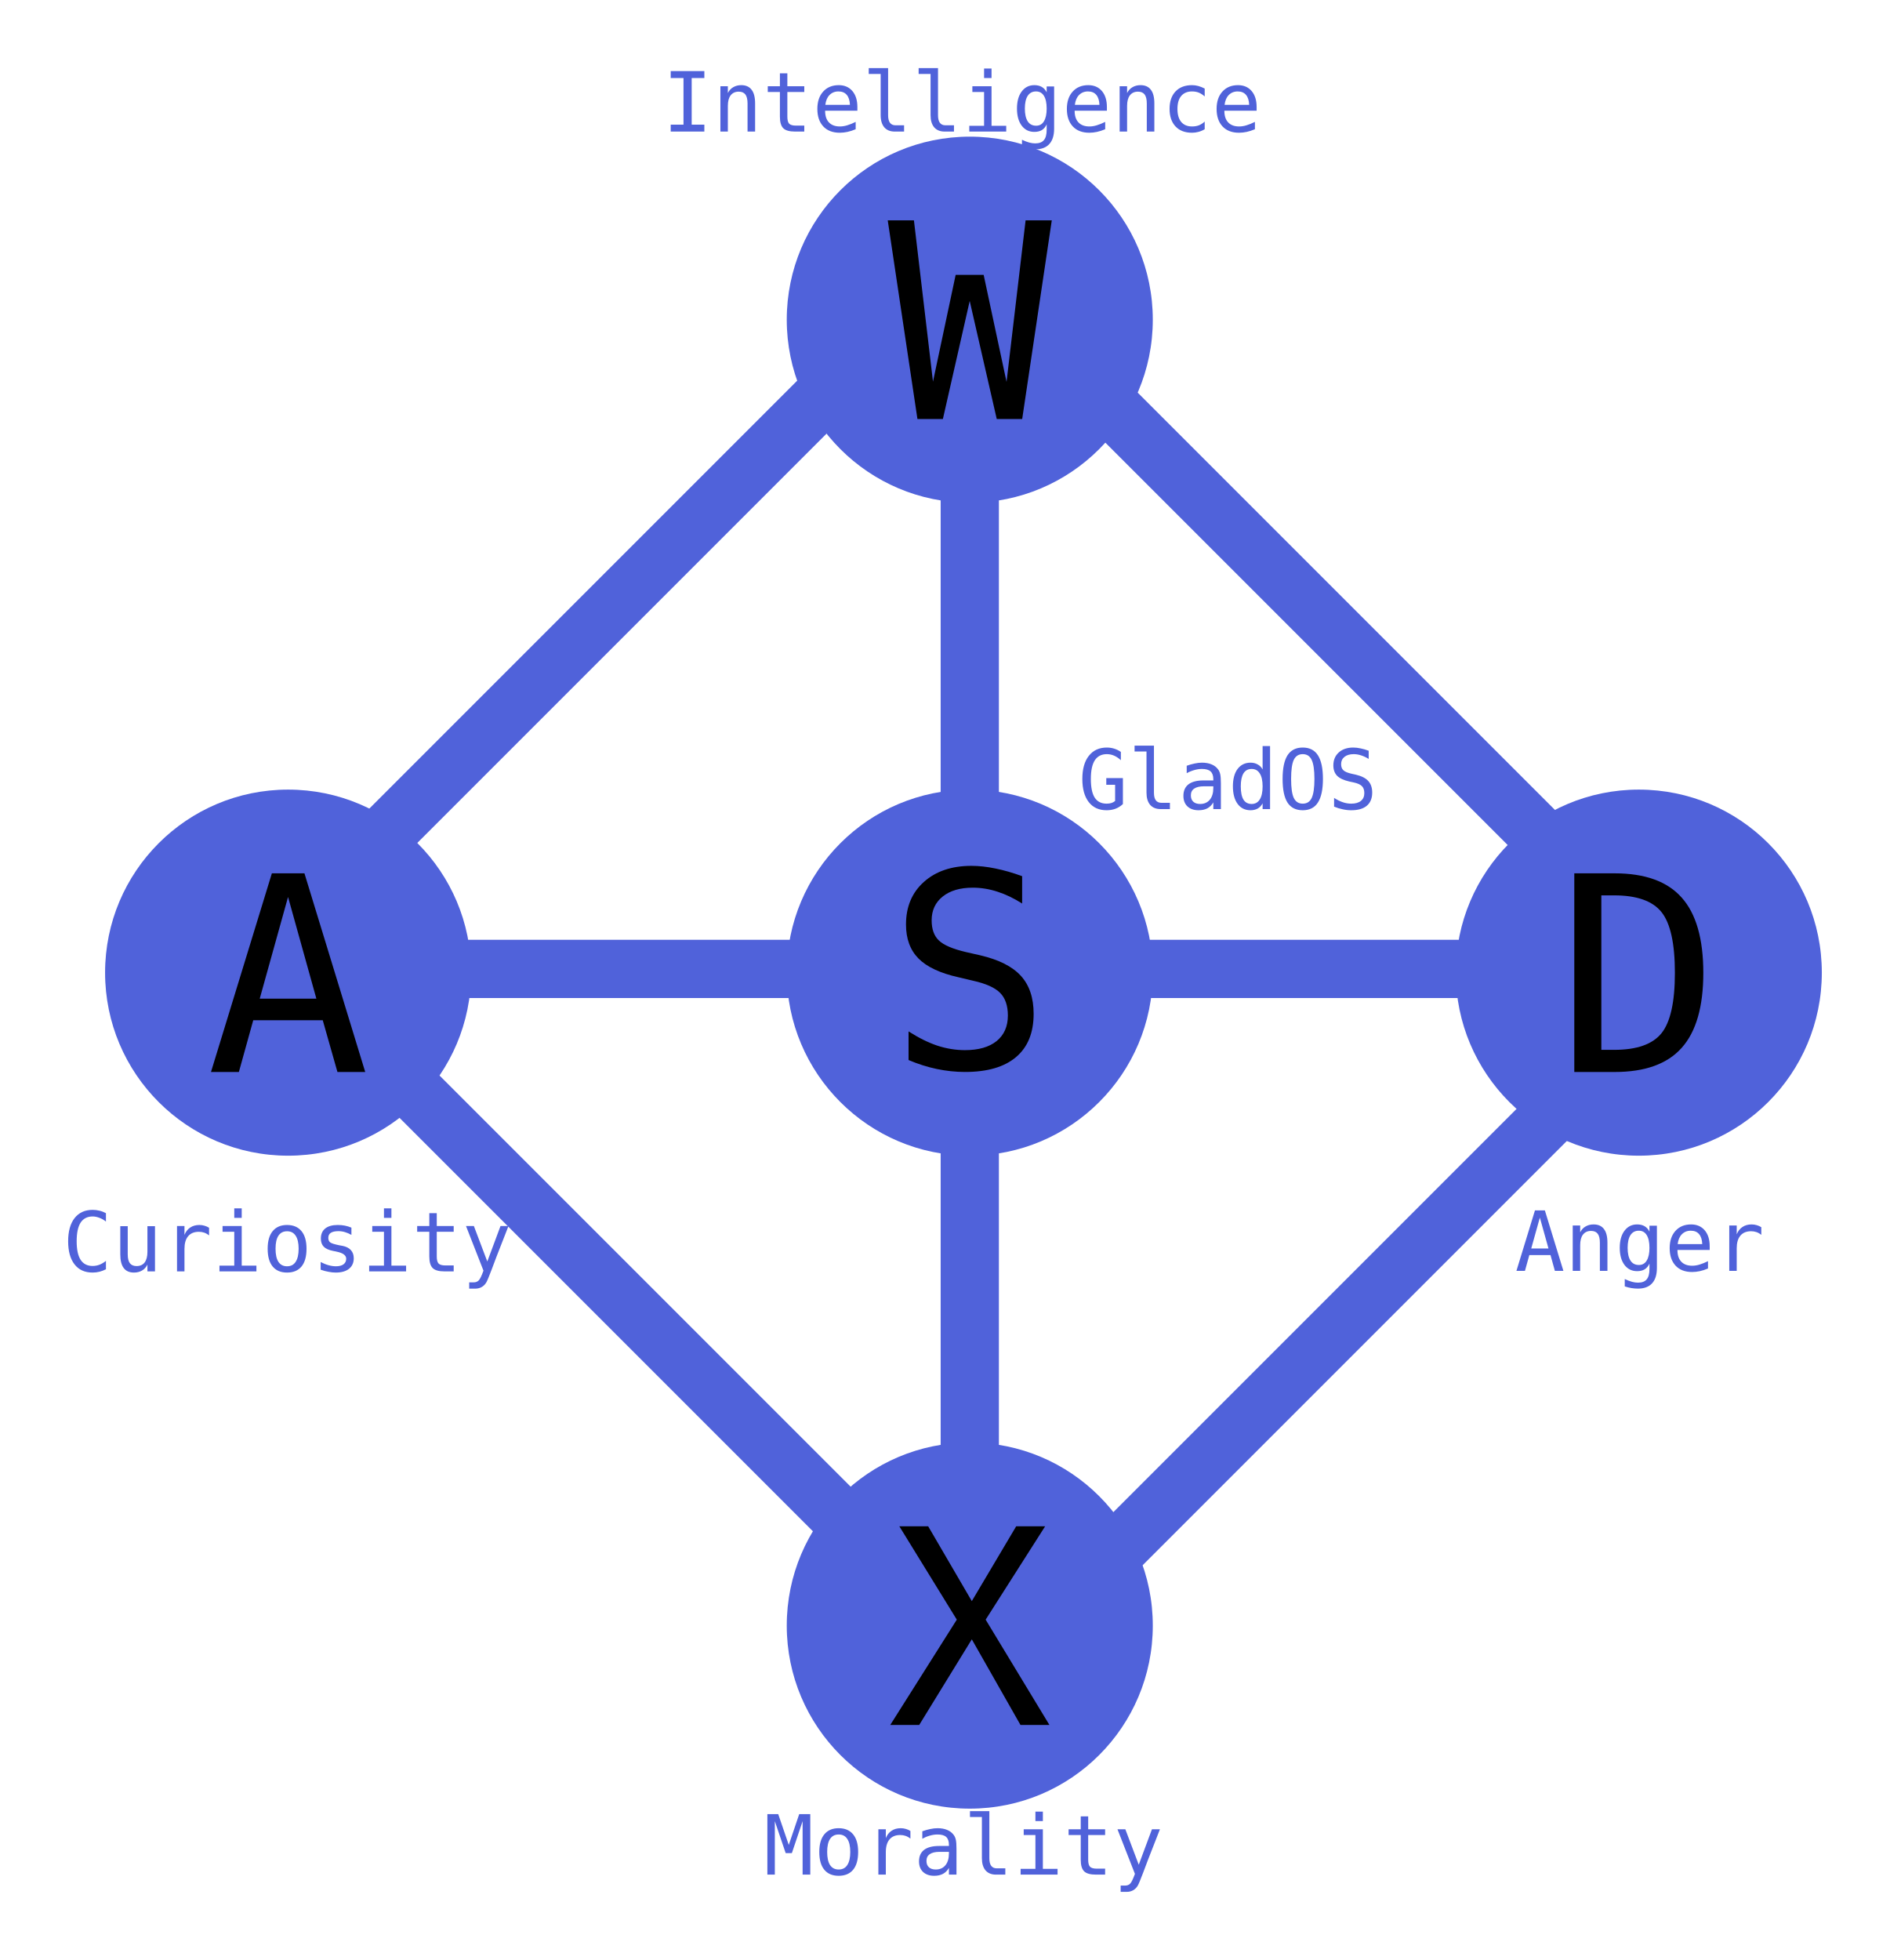
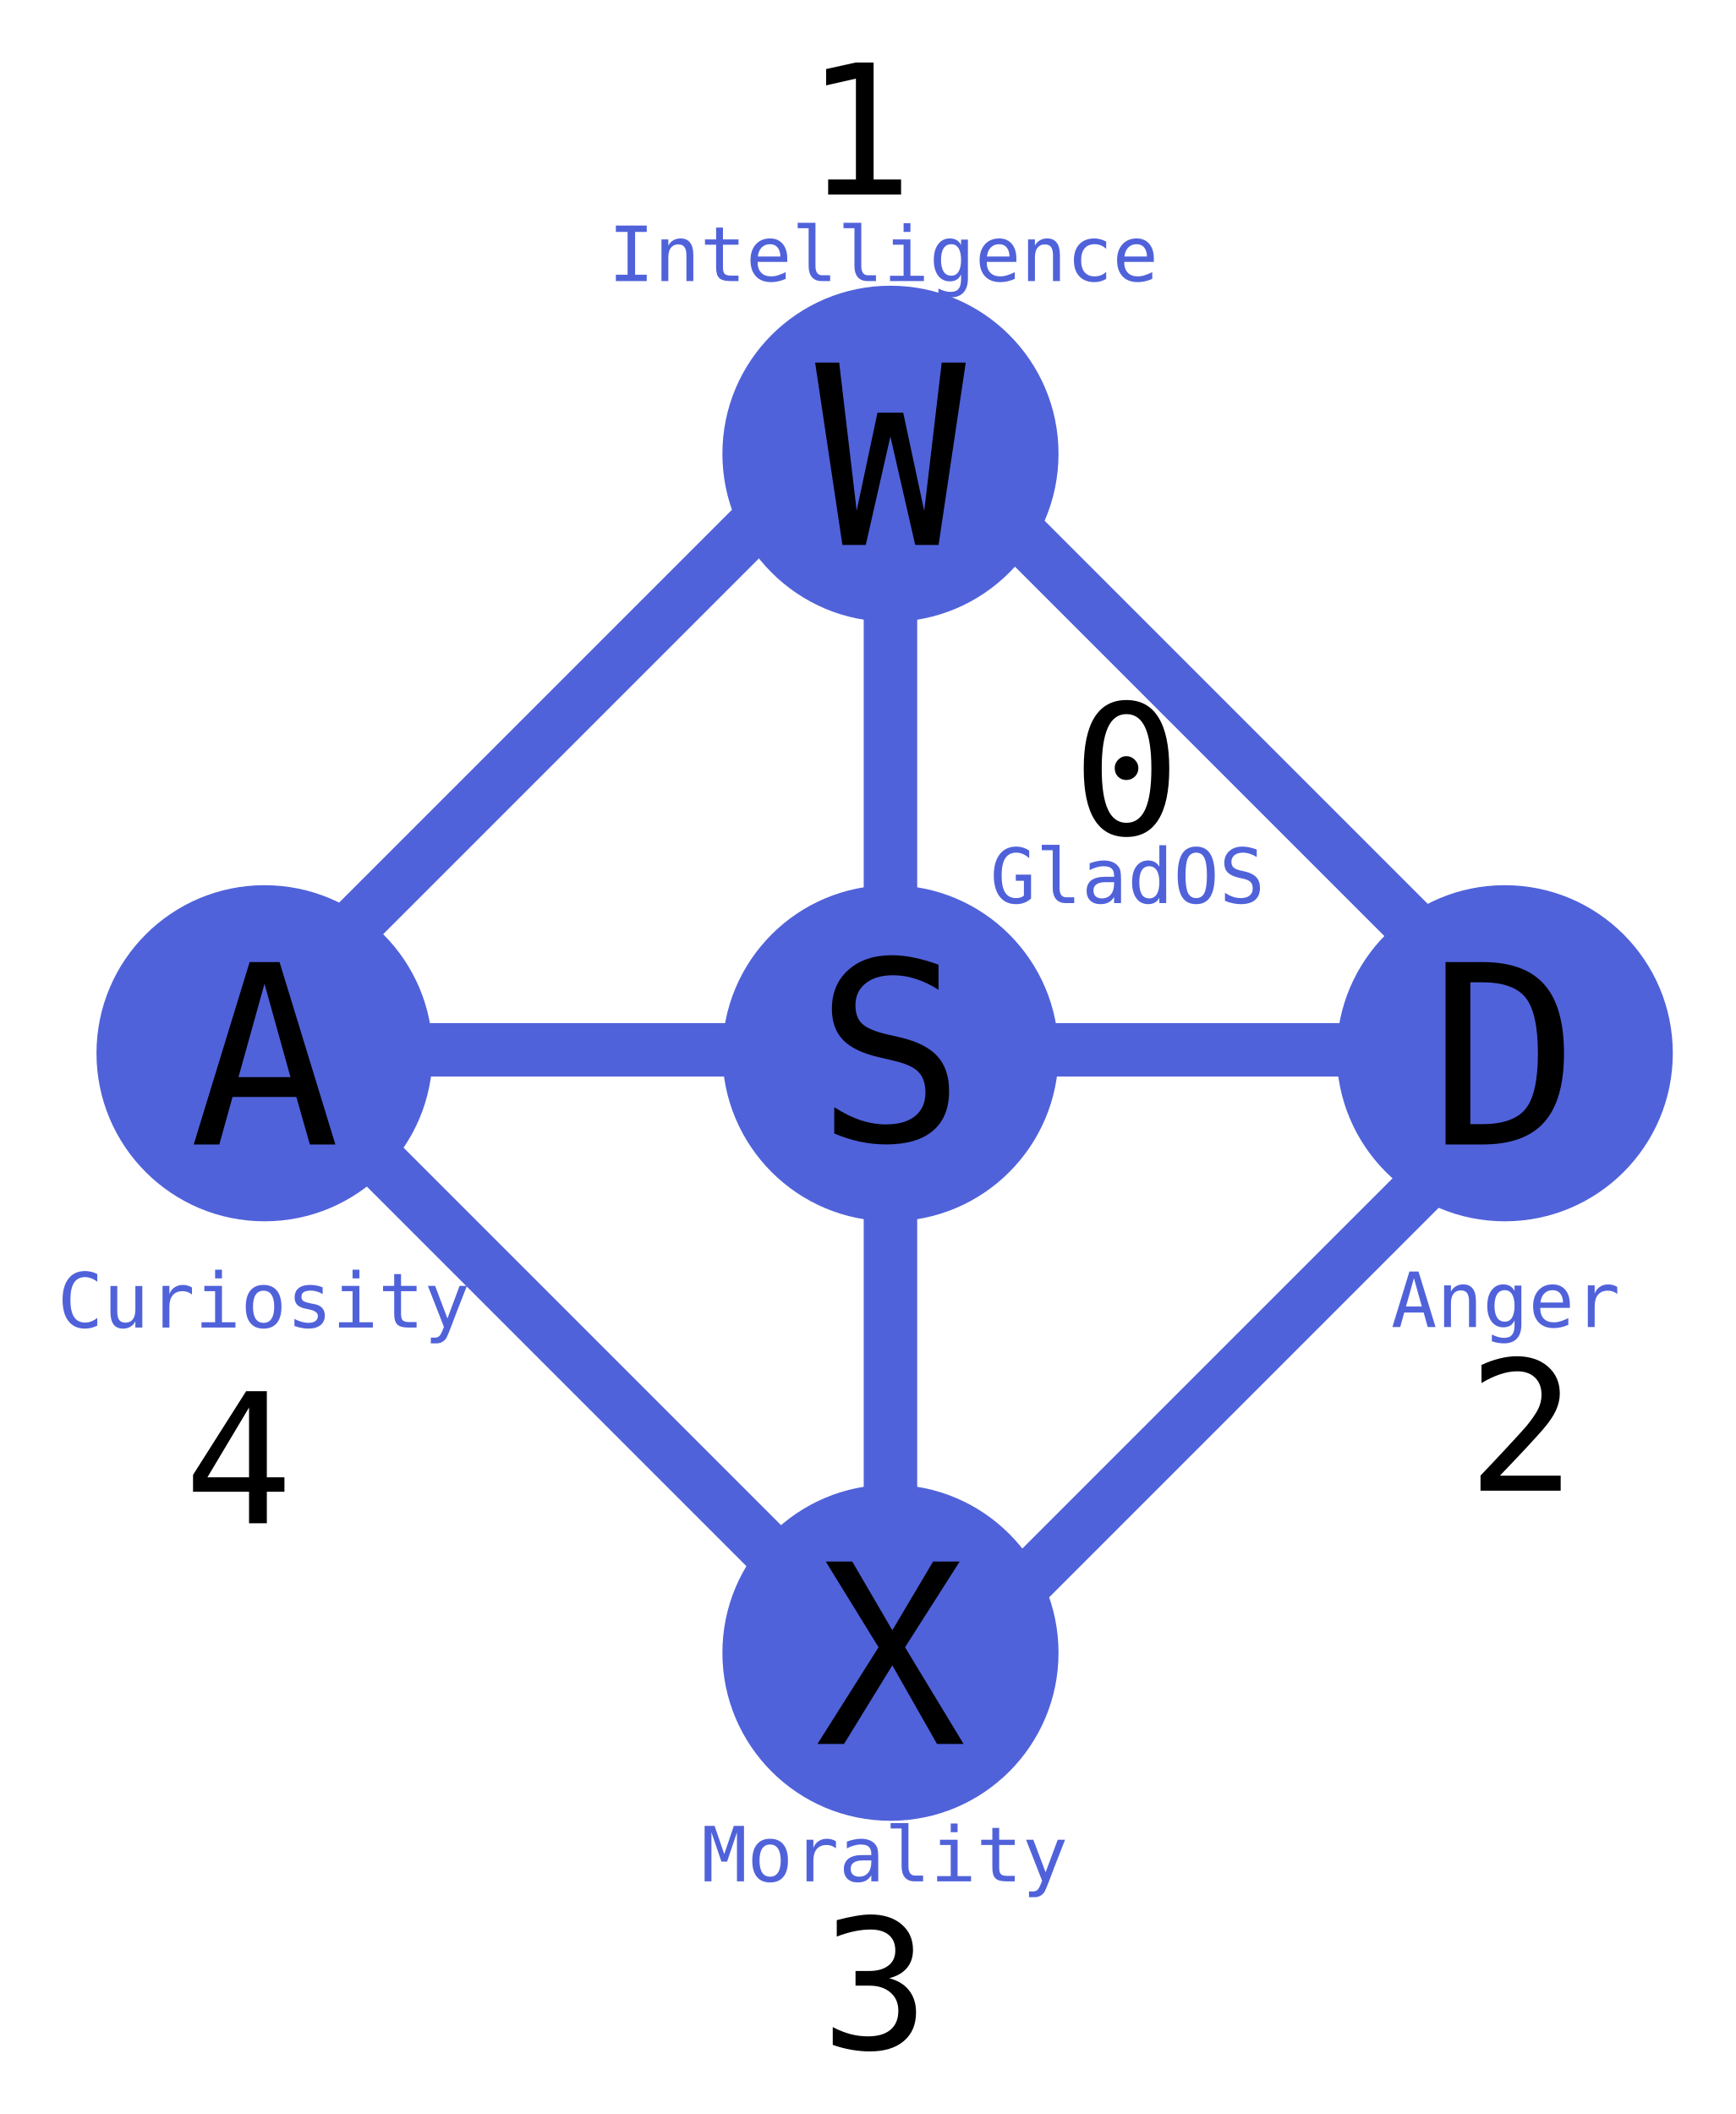
- <svg xmlns="http://www.w3.org/2000/svg" width="277.409" height="287.657" id="svg2" version="1.1">
+ <svg xmlns="http://www.w3.org/2000/svg" width="277.409" height="337.932" id="svg2" version="1.1">
  <defs id="defs4" />
-   <g id="layer1" transform="translate(-21.11027,3.247402)">
+   <g id="layer1" transform="translate(-21.11027,28.8657)">
    <path style="color:#000000;fill:#5062da;fill-opacity:1;fill-rule:nonzero;stroke:none;stroke-width:2.4;marker:none;visibility:visible;display:inline;overflow:visible;enable-background:accumulate" d="m 167.729,157.27 0,59.833 -8.548,0 0,-59.833 z" id="path3820" />
    <g id="g3911">
      <path transform="translate(-274.8409,66.4473)" d="m 365.104,73.054 c 0,14.836 -12.027,26.864 -26.864,26.864 -14.836,0 -26.864,-12.027 -26.864,-26.864 0,-14.836 12.027,-26.864 26.864,-26.864 14.836,0 26.864,12.027 26.864,26.864 z" id="path3031" style="color:#000000;fill:#5062da;fill-opacity:1;fill-rule:nonzero;stroke:none;stroke-width:2.4;marker:none;visibility:visible;display:inline;overflow:visible;enable-background:accumulate" />
      <text id="text2993" y="154.081" x="51.358" style="font-size:40px;font-style:normal;font-variant:normal;font-weight:normal;font-stretch:normal;text-align:start;line-height:125%;letter-spacing:0px;word-spacing:0px;text-anchor:start;fill:#000000;fill-opacity:1;stroke:none;font-family:Monospace;-inkscape-font-specification:Monospace" xml:space="preserve">
        <tspan y="154.081" x="51.358" id="tspan2995">A</tspan>
      </text>
    </g>
    <g id="g3896">
      <path transform="translate(-76.58472,66.4473)" d="m 365.104,73.054 c 0,14.836 -12.027,26.864 -26.864,26.864 -14.836,0 -26.864,-12.027 -26.864,-26.864 0,-14.836 12.027,-26.864 26.864,-26.864 14.836,0 26.864,12.027 26.864,26.864 z" id="path3803" style="color:#000000;fill:#5062da;fill-opacity:1;fill-rule:nonzero;stroke:none;stroke-width:2.4;marker:none;visibility:visible;display:inline;overflow:visible;enable-background:accumulate" />
      <text xml:space="preserve" style="font-size:40px;font-style:normal;font-variant:normal;font-weight:normal;font-stretch:normal;text-align:start;line-height:125%;letter-spacing:0px;word-spacing:0px;text-anchor:start;fill:#000000;fill-opacity:1;stroke:none;font-family:Monospace;-inkscape-font-specification:Monospace" x="249.517" y="154.081" id="text3001">
        <tspan id="tspan3003" x="249.517" y="154.081">D</tspan>
      </text>
    </g>
    <g id="g3906">
      <path transform="translate(-174.7851,-29.38252)" d="m 365.104,73.054 c 0,14.836 -12.027,26.864 -26.864,26.864 -14.836,0 -26.864,-12.027 -26.864,-26.864 0,-14.836 12.027,-26.864 26.864,-26.864 14.836,0 26.864,12.027 26.864,26.864 z" id="path3805" style="color:#000000;fill:#5062da;fill-opacity:1;fill-rule:nonzero;stroke:none;stroke-width:2.4;marker:none;visibility:visible;display:inline;overflow:visible;enable-background:accumulate" />
      <text id="text2985" y="58.251" x="151.414" style="font-size:40px;font-style:normal;font-variant:normal;font-weight:normal;font-stretch:normal;text-align:start;line-height:125%;letter-spacing:0px;word-spacing:0px;text-anchor:start;fill:#000000;fill-opacity:1;stroke:none;font-family:Monospace;-inkscape-font-specification:Monospace" xml:space="preserve">
        <tspan id="tspan2997" y="58.251" x="151.414">W</tspan>
      </text>
    </g>
    <g id="g3916">
      <path style="color:#000000;fill:#5062da;fill-opacity:1;fill-rule:nonzero;stroke:none;stroke-width:2.4;marker:none;visibility:visible;display:inline;overflow:visible;enable-background:accumulate" id="path3807" d="m 365.104,73.054 c 0,14.836 -12.027,26.864 -26.864,26.864 -14.836,0 -26.864,-12.027 -26.864,-26.864 0,-14.836 12.027,-26.864 26.864,-26.864 14.836,0 26.864,12.027 26.864,26.864 z" transform="translate(-174.7851,162.2771)" />
      <text xml:space="preserve" style="font-size:40px;font-style:normal;font-variant:normal;font-weight:normal;font-stretch:normal;text-align:start;line-height:125%;letter-spacing:0px;word-spacing:0px;text-anchor:start;fill:#000000;fill-opacity:1;stroke:none;font-family:Monospace;-inkscape-font-specification:Monospace" x="151.424" y="249.911" id="text2989">
        <tspan id="tspan2991" x="151.424" y="249.911">X</tspan>
      </text>
    </g>
    <g id="g3901">
      <path style="color:#000000;fill:#5062da;fill-opacity:1;fill-rule:nonzero;stroke:none;stroke-width:2.4;marker:none;visibility:visible;display:inline;overflow:visible;enable-background:accumulate" id="path3801" d="m 365.104,73.054 c 0,14.836 -12.027,26.864 -26.864,26.864 -14.836,0 -26.864,-12.027 -26.864,-26.864 0,-14.836 12.027,-26.864 26.864,-26.864 14.836,0 26.864,12.027 26.864,26.864 z" transform="translate(-174.7851,66.4473)" />
      <text id="text3005" y="153.515" x="151.375" style="font-size:40px;font-style:normal;font-variant:normal;font-weight:normal;font-stretch:normal;text-align:start;line-height:125%;letter-spacing:0px;word-spacing:0px;text-anchor:start;fill:#000000;fill-opacity:1;stroke:none;font-family:Monospace;-inkscape-font-specification:Monospace" xml:space="preserve">
        <tspan y="153.515" x="151.375" id="tspan3007">S</tspan>
      </text>
    </g>
    <path style="color:#000000;fill:#5062da;fill-opacity:1;fill-rule:nonzero;stroke:none;stroke-width:2.4;marker:none;visibility:visible;display:inline;overflow:visible;enable-background:accumulate" d="m 82.697,134.68 59.833,0 0,8.548 -59.833,0 z" id="rect3815" />
    <path id="path3818" d="m 183.436,134.68 59.833,0 0,8.548 -59.833,0 z" style="color:#000000;fill:#5062da;fill-opacity:1;fill-rule:nonzero;stroke:none;stroke-width:2.4;marker:none;visibility:visible;display:inline;overflow:visible;enable-background:accumulate" />
    <path id="path3822" d="m 167.729,59.584 0,59.833 -8.548,0 0,-59.833 z" style="color:#000000;fill:#5062da;fill-opacity:1;fill-rule:nonzero;stroke:none;stroke-width:2.4;marker:none;visibility:visible;display:inline;overflow:visible;enable-background:accumulate" />
    <path style="color:#000000;fill:#5062da;fill-opacity:1;fill-rule:nonzero;stroke:none;stroke-width:2.4;marker:none;visibility:visible;display:inline;overflow:visible;enable-background:accumulate" d="M 146.855,55.975 78.644,124.186 72.599,118.142 140.811,49.93 z" id="path3824" />
    <path id="path3826" d="m 253.7,161.598 -68.211,68.211 -6.044,-6.044 68.211,-68.211 z" style="color:#000000;fill:#5062da;fill-opacity:1;fill-rule:nonzero;stroke:none;stroke-width:2.4;marker:none;visibility:visible;display:inline;overflow:visible;enable-background:accumulate" />
    <path style="color:#000000;fill:#5062da;fill-opacity:1;fill-rule:nonzero;stroke:none;stroke-width:2.4;marker:none;visibility:visible;display:inline;overflow:visible;enable-background:accumulate" d="m 82.917,151.891 68.211,68.211 -6.044,6.044 -68.211,-68.211 z" id="path3828" />
    <path id="path3830" d="m 186.709,52.983 68.211,68.211 -6.044,6.044 -68.211,-68.211 z" style="color:#000000;fill:#5062da;fill-opacity:1;fill-rule:nonzero;stroke:none;stroke-width:2.4;marker:none;visibility:visible;display:inline;overflow:visible;enable-background:accumulate" />
    <text xml:space="preserve" style="font-size:12.167px;font-style:normal;font-variant:normal;font-weight:normal;font-stretch:normal;text-align:start;line-height:125%;letter-spacing:0px;word-spacing:0px;text-anchor:start;fill:#5062da;fill-opacity:1;stroke:none;font-family:Monospace;-inkscape-font-specification:Monospace" x="118.371" y="16.062" id="text3832">
      <tspan id="tspan3834" x="118.371" y="16.062">Intelligence</tspan>
    </text>
    <text id="text3836" y="271.879" x="133.23" style="font-size:12.167px;font-style:normal;font-variant:normal;font-weight:normal;font-stretch:normal;text-align:start;line-height:125%;letter-spacing:0px;word-spacing:0px;text-anchor:start;fill:#5062da;fill-opacity:1;stroke:none;font-family:Monospace;-inkscape-font-specification:Monospace" xml:space="preserve">
      <tspan y="271.879" x="133.23" id="tspan3838">Morality</tspan>
    </text>
    <text id="text3840" y="183.267" x="243.476" style="font-size:12.167px;font-style:normal;font-variant:normal;font-weight:normal;font-stretch:normal;text-align:start;line-height:125%;letter-spacing:0px;word-spacing:0px;text-anchor:start;fill:#5062da;fill-opacity:1;stroke:none;font-family:Monospace;-inkscape-font-specification:Monospace" xml:space="preserve">
      <tspan y="183.267" x="243.476" id="tspan3842">Anger</tspan>
    </text>
    <text xml:space="preserve" style="font-size:12.167px;font-style:normal;font-variant:normal;font-weight:normal;font-stretch:normal;text-align:start;line-height:125%;letter-spacing:0px;word-spacing:0px;text-anchor:start;fill:#5062da;fill-opacity:1;stroke:none;font-family:Monospace;-inkscape-font-specification:Monospace" x="30.284" y="183.35" id="text3844">
      <tspan id="tspan3846" x="30.284" y="183.35">Curiosity</tspan>
    </text>
    <text xml:space="preserve" style="font-size:12.167px;font-style:normal;font-variant:normal;font-weight:normal;font-stretch:normal;text-align:start;line-height:125%;letter-spacing:0px;word-spacing:0px;text-anchor:start;fill:#5062da;fill-opacity:1;stroke:none;font-family:Monospace;-inkscape-font-specification:Monospace" x="179.369" y="115.497" id="text3921">
      <tspan id="tspan3923" x="179.369" y="115.497">GladOS</tspan>
    </text>
+     <text xml:space="preserve" style="font-size:28.947px;font-style:normal;font-variant:normal;font-weight:normal;font-stretch:normal;text-align:start;line-height:125%;letter-spacing:0px;word-spacing:0px;text-anchor:start;fill:#000000;fill-opacity:1;stroke:none;font-family:Monospace;-inkscape-font-specification:Monospace" x="192.478" y="104.523" id="text4871">
+       <tspan id="tspan4873" x="192.478" y="104.523">0</tspan>
+     </text>
+     <text id="text4895" y="209.418" x="255.624" style="font-size:28.947px;font-style:normal;font-variant:normal;font-weight:normal;font-stretch:normal;text-align:start;line-height:125%;letter-spacing:0px;word-spacing:0px;text-anchor:start;fill:#000000;fill-opacity:1;stroke:none;font-family:Monospace;-inkscape-font-specification:Monospace" xml:space="preserve">
+       <tspan y="209.418" x="255.624" id="tspan4897">2</tspan>
+     </text>
+     <text xml:space="preserve" style="font-size:28.947px;font-style:normal;font-variant:normal;font-weight:normal;font-stretch:normal;text-align:start;line-height:125%;letter-spacing:0px;word-spacing:0px;text-anchor:start;fill:#000000;fill-opacity:1;stroke:none;font-family:Monospace;-inkscape-font-specification:Monospace" x="152.294" y="298.656" id="text4899">
+       <tspan id="tspan4901" x="152.294" y="298.656">3</tspan>
+     </text>
+     <text id="text4903" y="214.636" x="50.531" style="font-size:28.947px;font-style:normal;font-variant:normal;font-weight:normal;font-stretch:normal;text-align:start;line-height:125%;letter-spacing:0px;word-spacing:0px;text-anchor:start;fill:#000000;fill-opacity:1;stroke:none;font-family:Monospace;-inkscape-font-specification:Monospace" xml:space="preserve">
+       <tspan y="214.636" x="50.531" id="tspan4905">4</tspan>
+     </text>
+     <text xml:space="preserve" style="font-size:28.947px;font-style:normal;font-variant:normal;font-weight:normal;font-stretch:normal;text-align:start;line-height:125%;letter-spacing:0px;word-spacing:0px;text-anchor:start;fill:#000000;fill-opacity:1;stroke:none;font-family:Monospace;-inkscape-font-specification:Monospace" x="149.685" y="2.237" id="text4907">
+       <tspan id="tspan4909" x="149.685" y="2.237">1</tspan>
+     </text>
  </g>
</svg>
